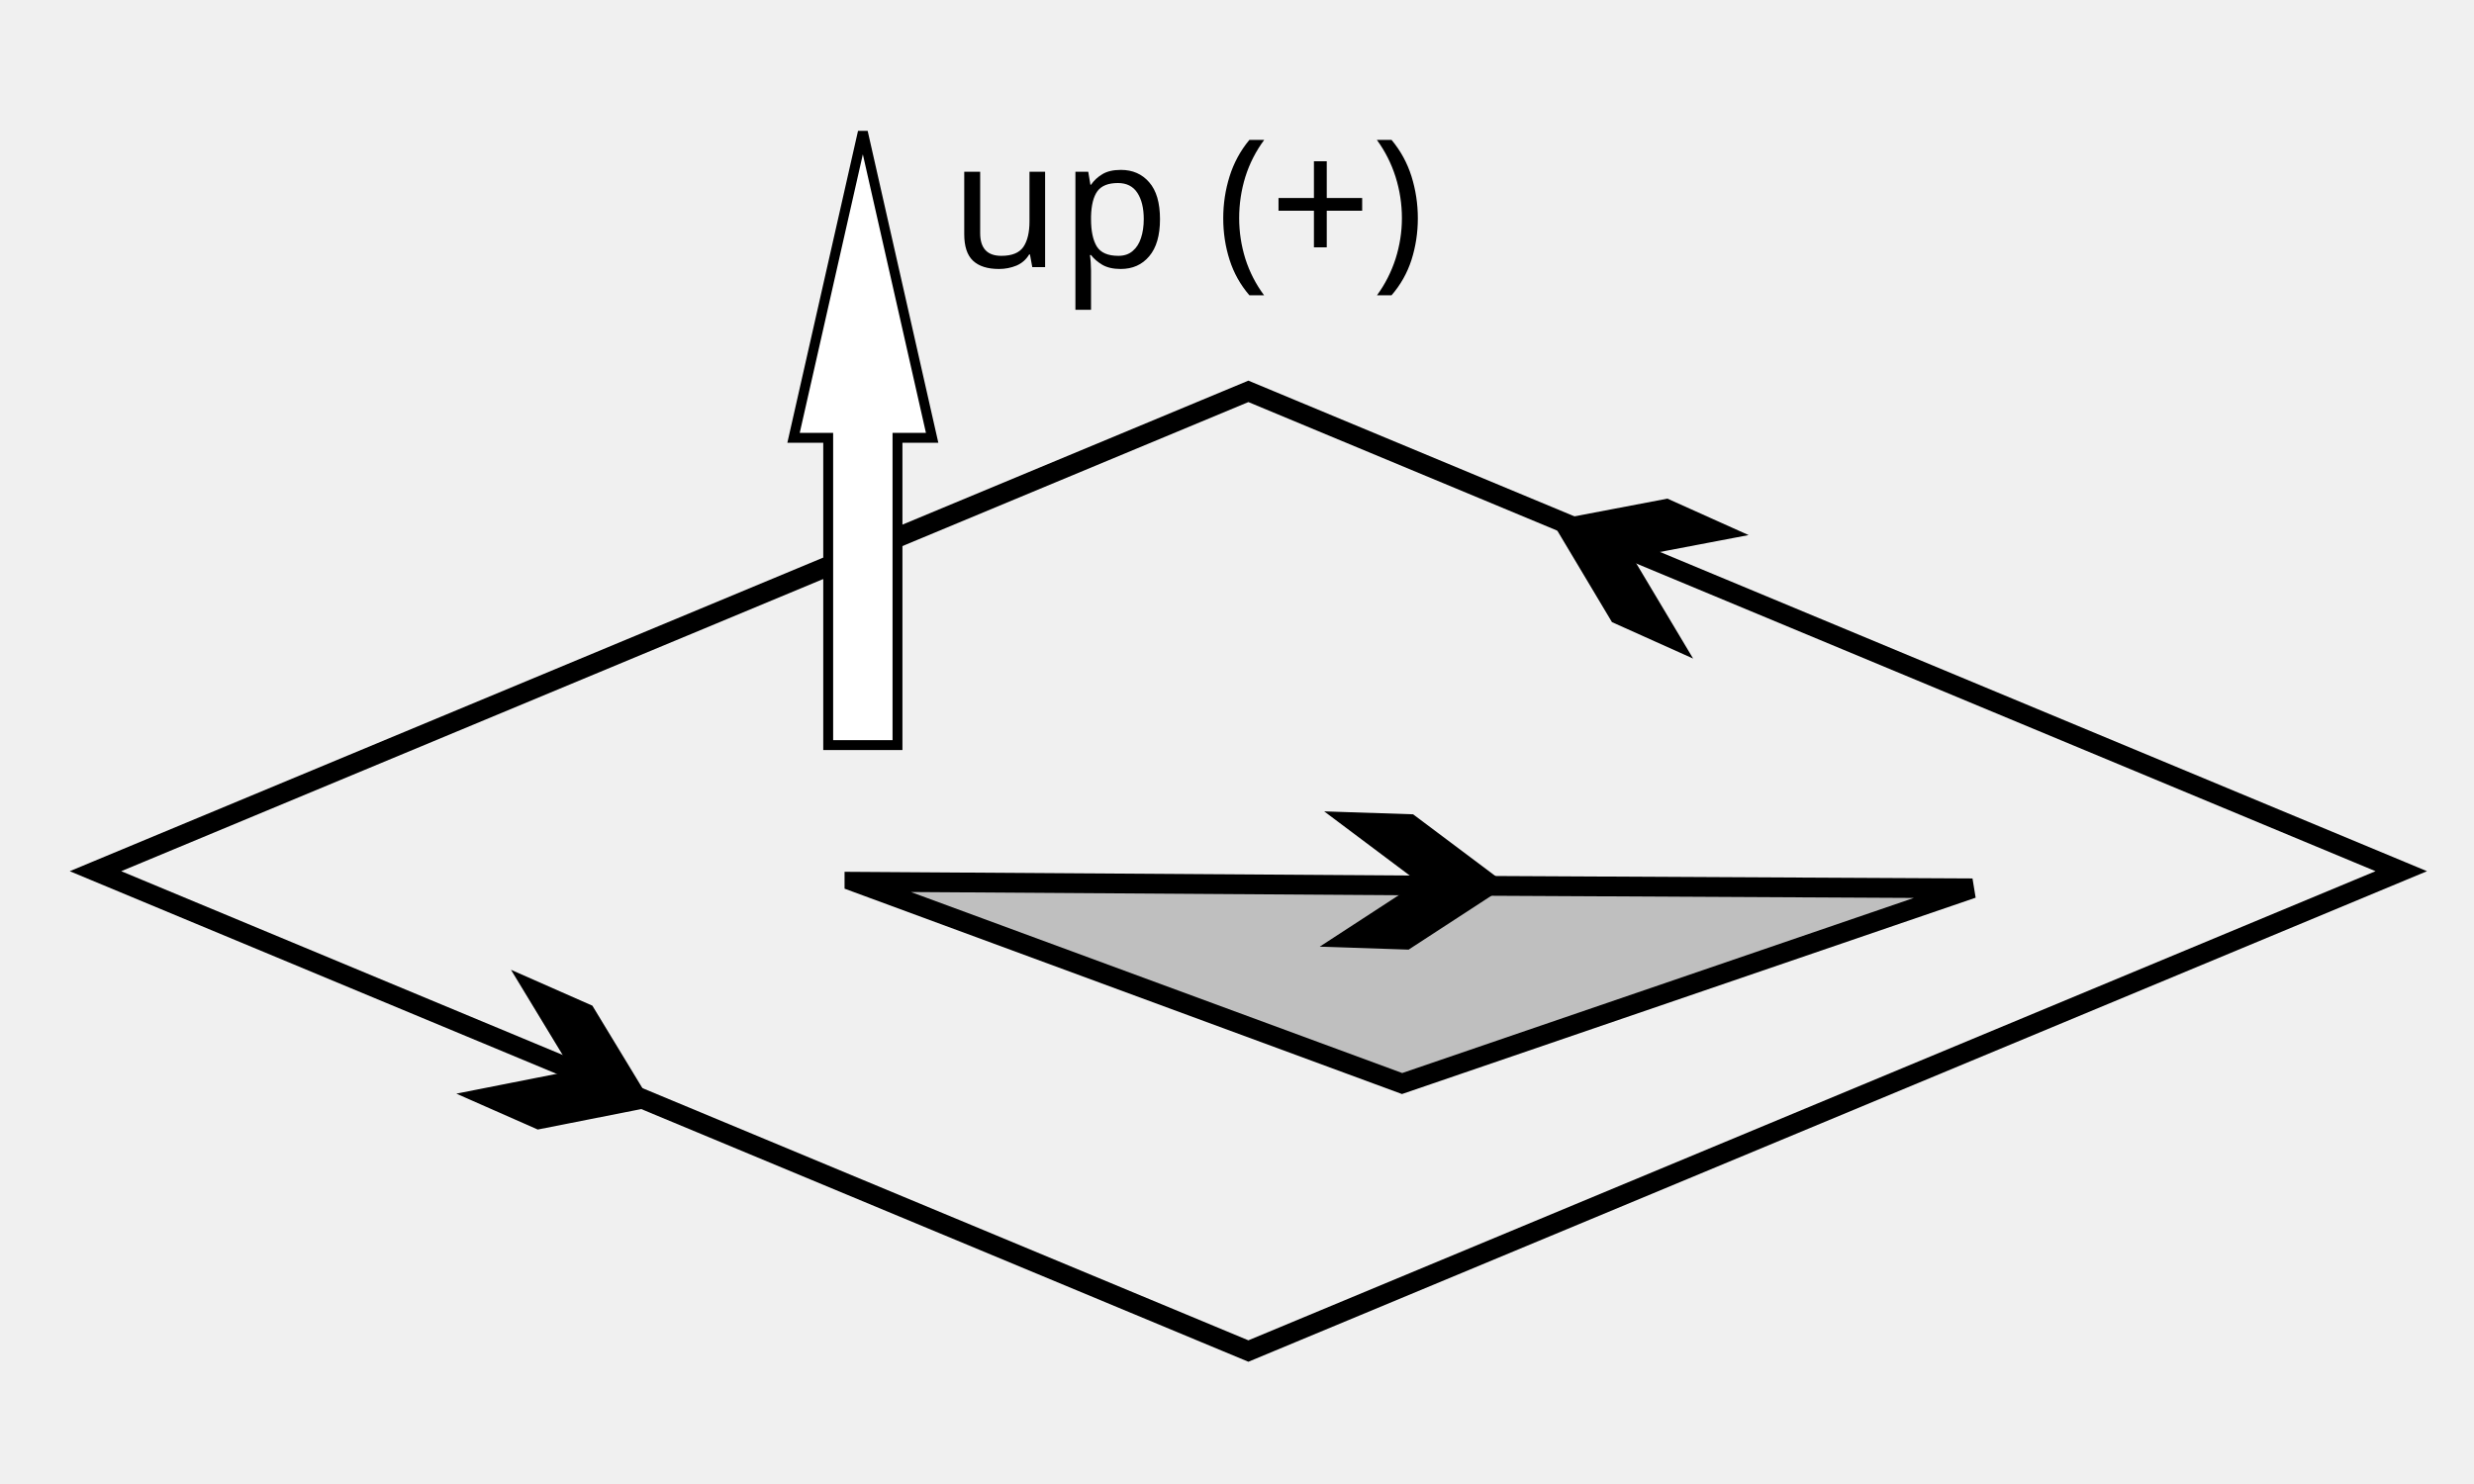
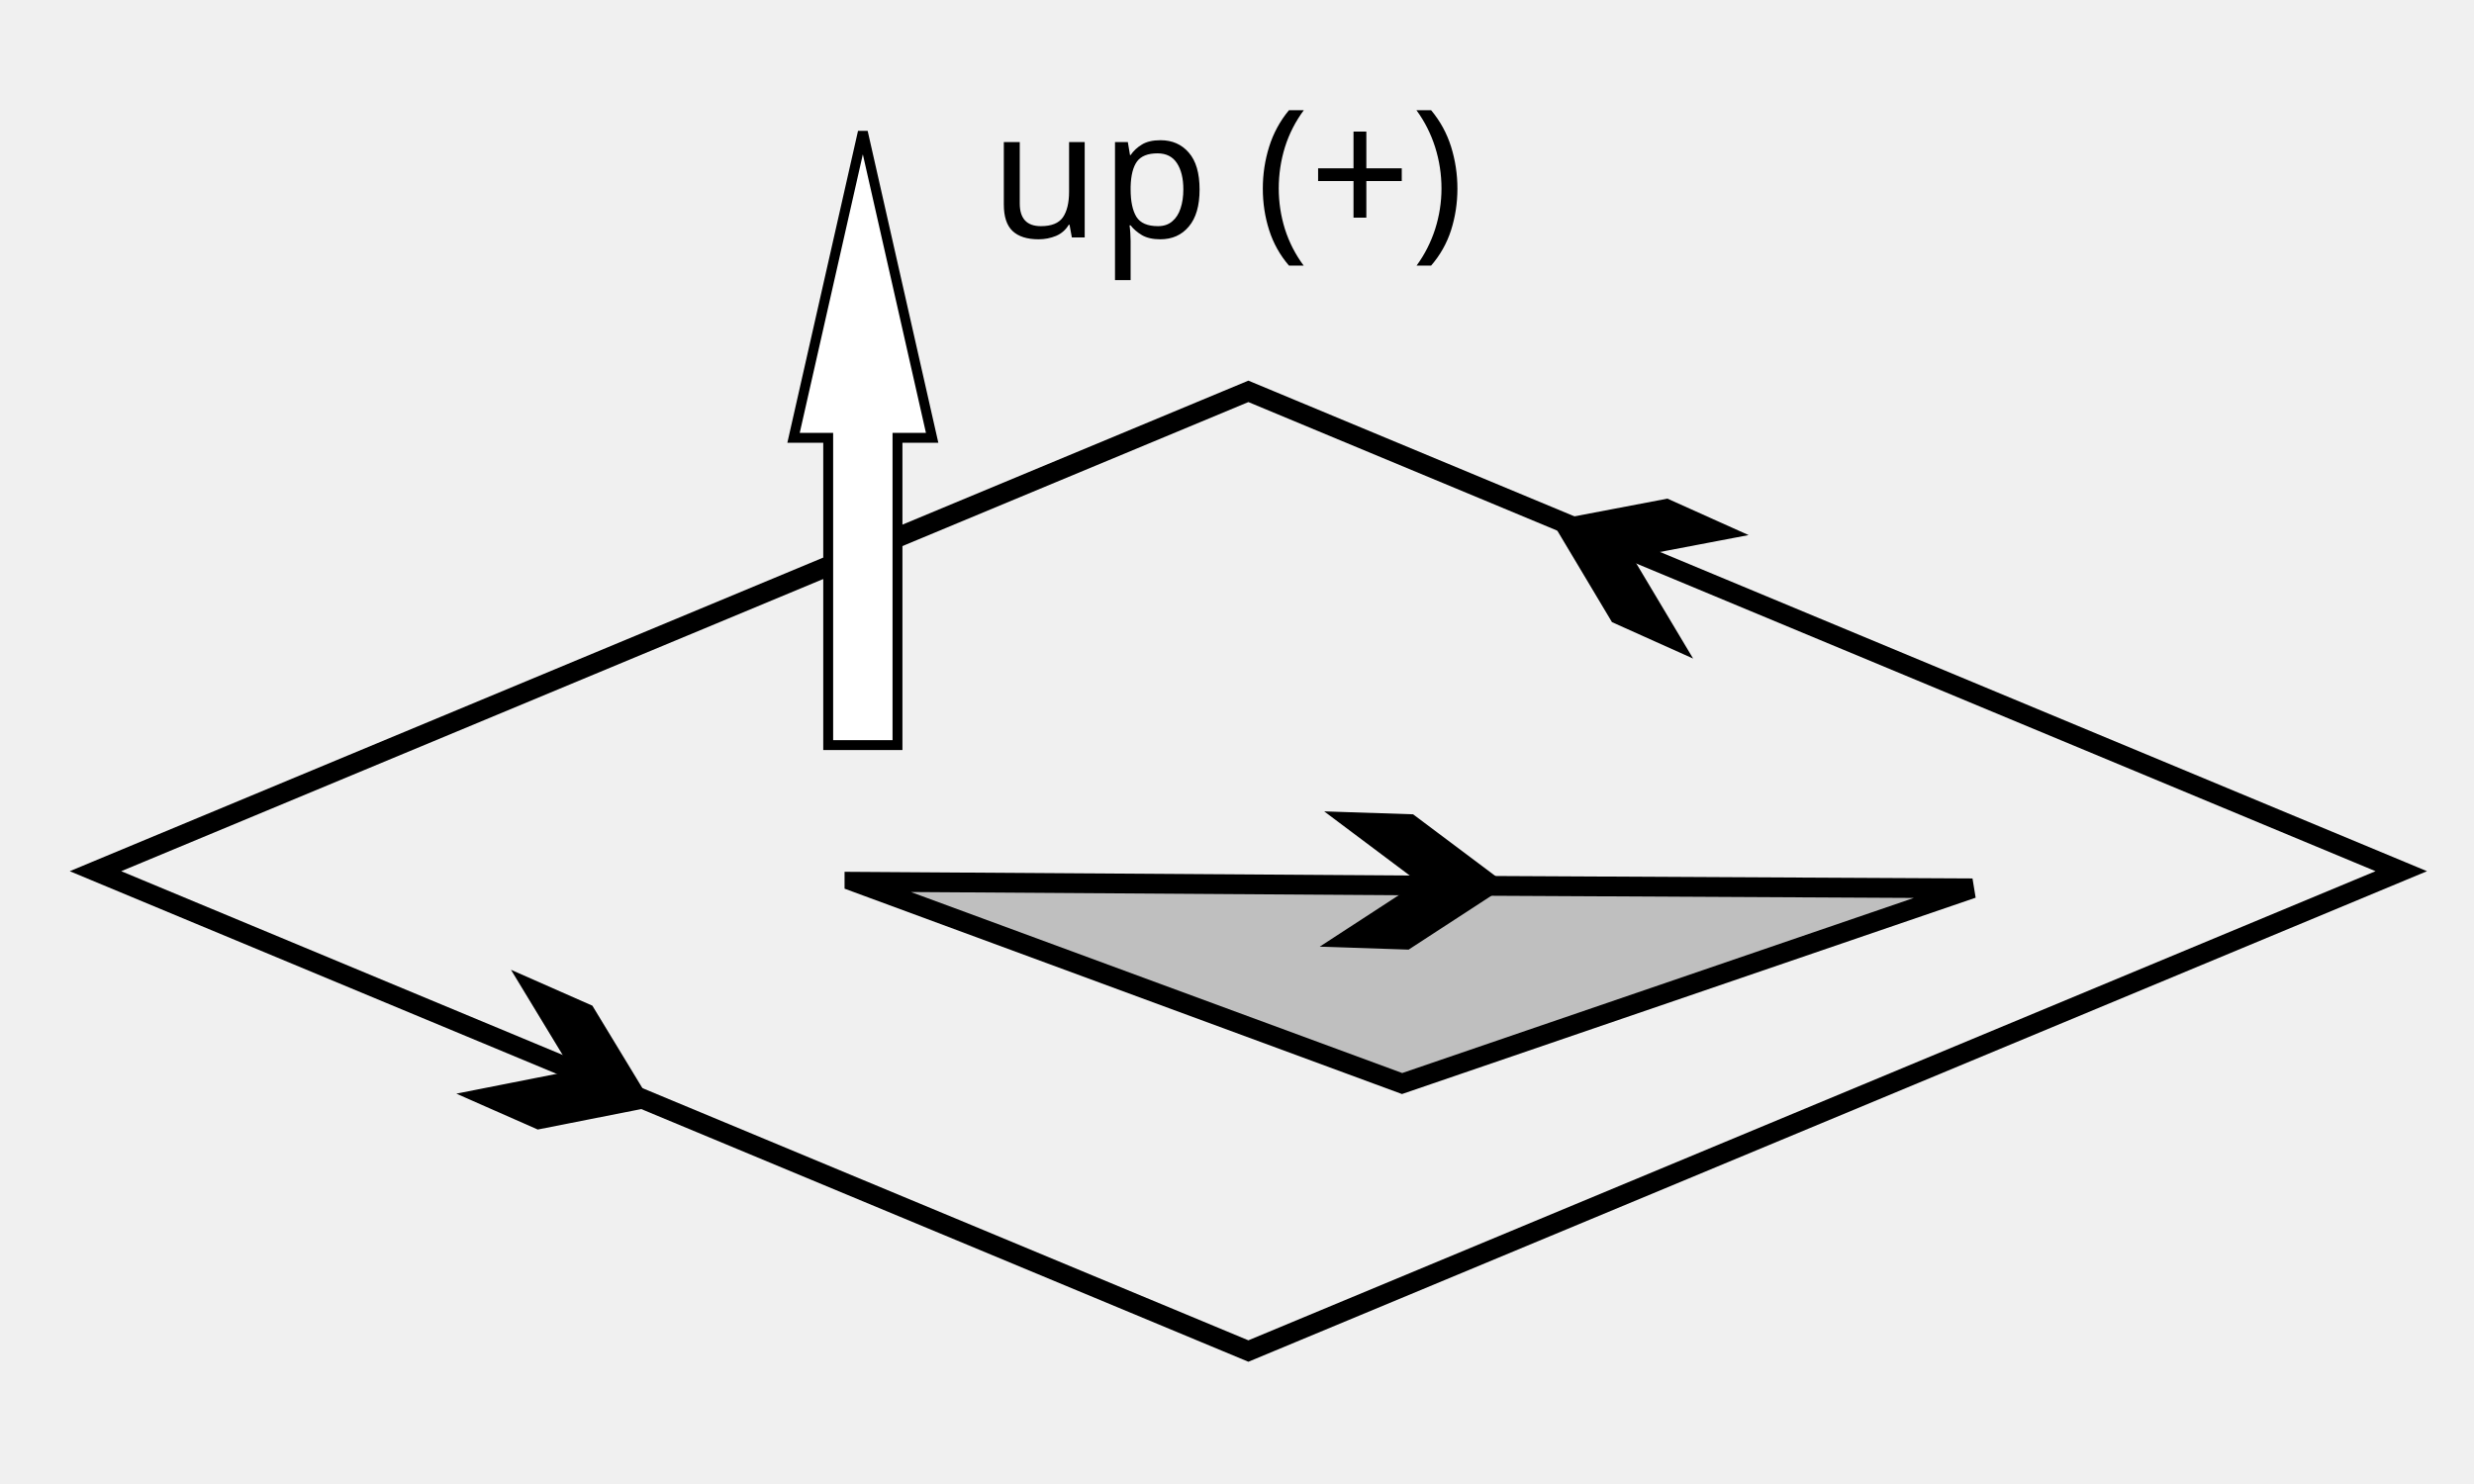
<svg xmlns="http://www.w3.org/2000/svg" width="250" height="150" version="1.1">
  <g>
    <path fill="none" stroke-width="2" d="m9.648,88.059l116.502,-48.501l116.502,48.501l-116.502,48.501l-116.502,-48.501z" id="svg_1" stroke="#000000" />
    <path fill="#bfbfbf" stroke="#000000" stroke-width="2" d="m86.547,87.995l57.6,1.533l55.338,1.391l-58.017,18.574l-54.921,-21.497z" id="svg_2" transform="rotate(-1.14569, 143.016, 98.7441)" />
-     <text fill="#000000" stroke="#000000" stroke-width="0" x="120" y="27" id="svg_4" font-size="18" font-family="Sans-serif" text-anchor="middle" xml:space="preserve" font-weight="normal">up (+)</text>
+     <text fill="#000000" stroke="#000000" stroke-width="0" x="124" y="24" id="svg_4" font-size="18" font-family="Sans-serif" text-anchor="middle" xml:space="preserve" font-weight="normal">up (+)</text>
    <path fill="#ffffff" stroke="#000000" d="m80.189,44.252l7.002,-30.915l7.002,30.915l-3.501,0l0,31.063l-7.002,0l0,-31.063l-3.501,0z" id="svg_3" />
    <path fill="#000000" stroke="#000000" stroke-width="2" d="m59.542,108.358l-8.352,-5.842l5.501,0l8.352,5.842l-8.352,5.842l-5.501,0l8.352,-5.842z" id="svg_7" transform="rotate(23.792, 58.115, 108.357)" />
    <path fill="#000000" stroke="#000000" stroke-width="2" d="m145.104,89.184l-8.352,-5.842l5.501,0l8.352,5.842l-8.352,5.842l-5.501,0l8.352,-5.842z" transform="rotate(1.8956, 143.68, 89.1855)" id="svg_10" />
    <path fill="#000000" stroke="#000000" stroke-width="2" d="m166.104,56.184l-8.352,-5.842l5.501,0l8.352,5.842l-8.352,5.842l-5.501,0l8.352,-5.842z" transform="rotate(-155.816, 164.68, 56.1856)" id="svg_11" />
  </g>
</svg>
